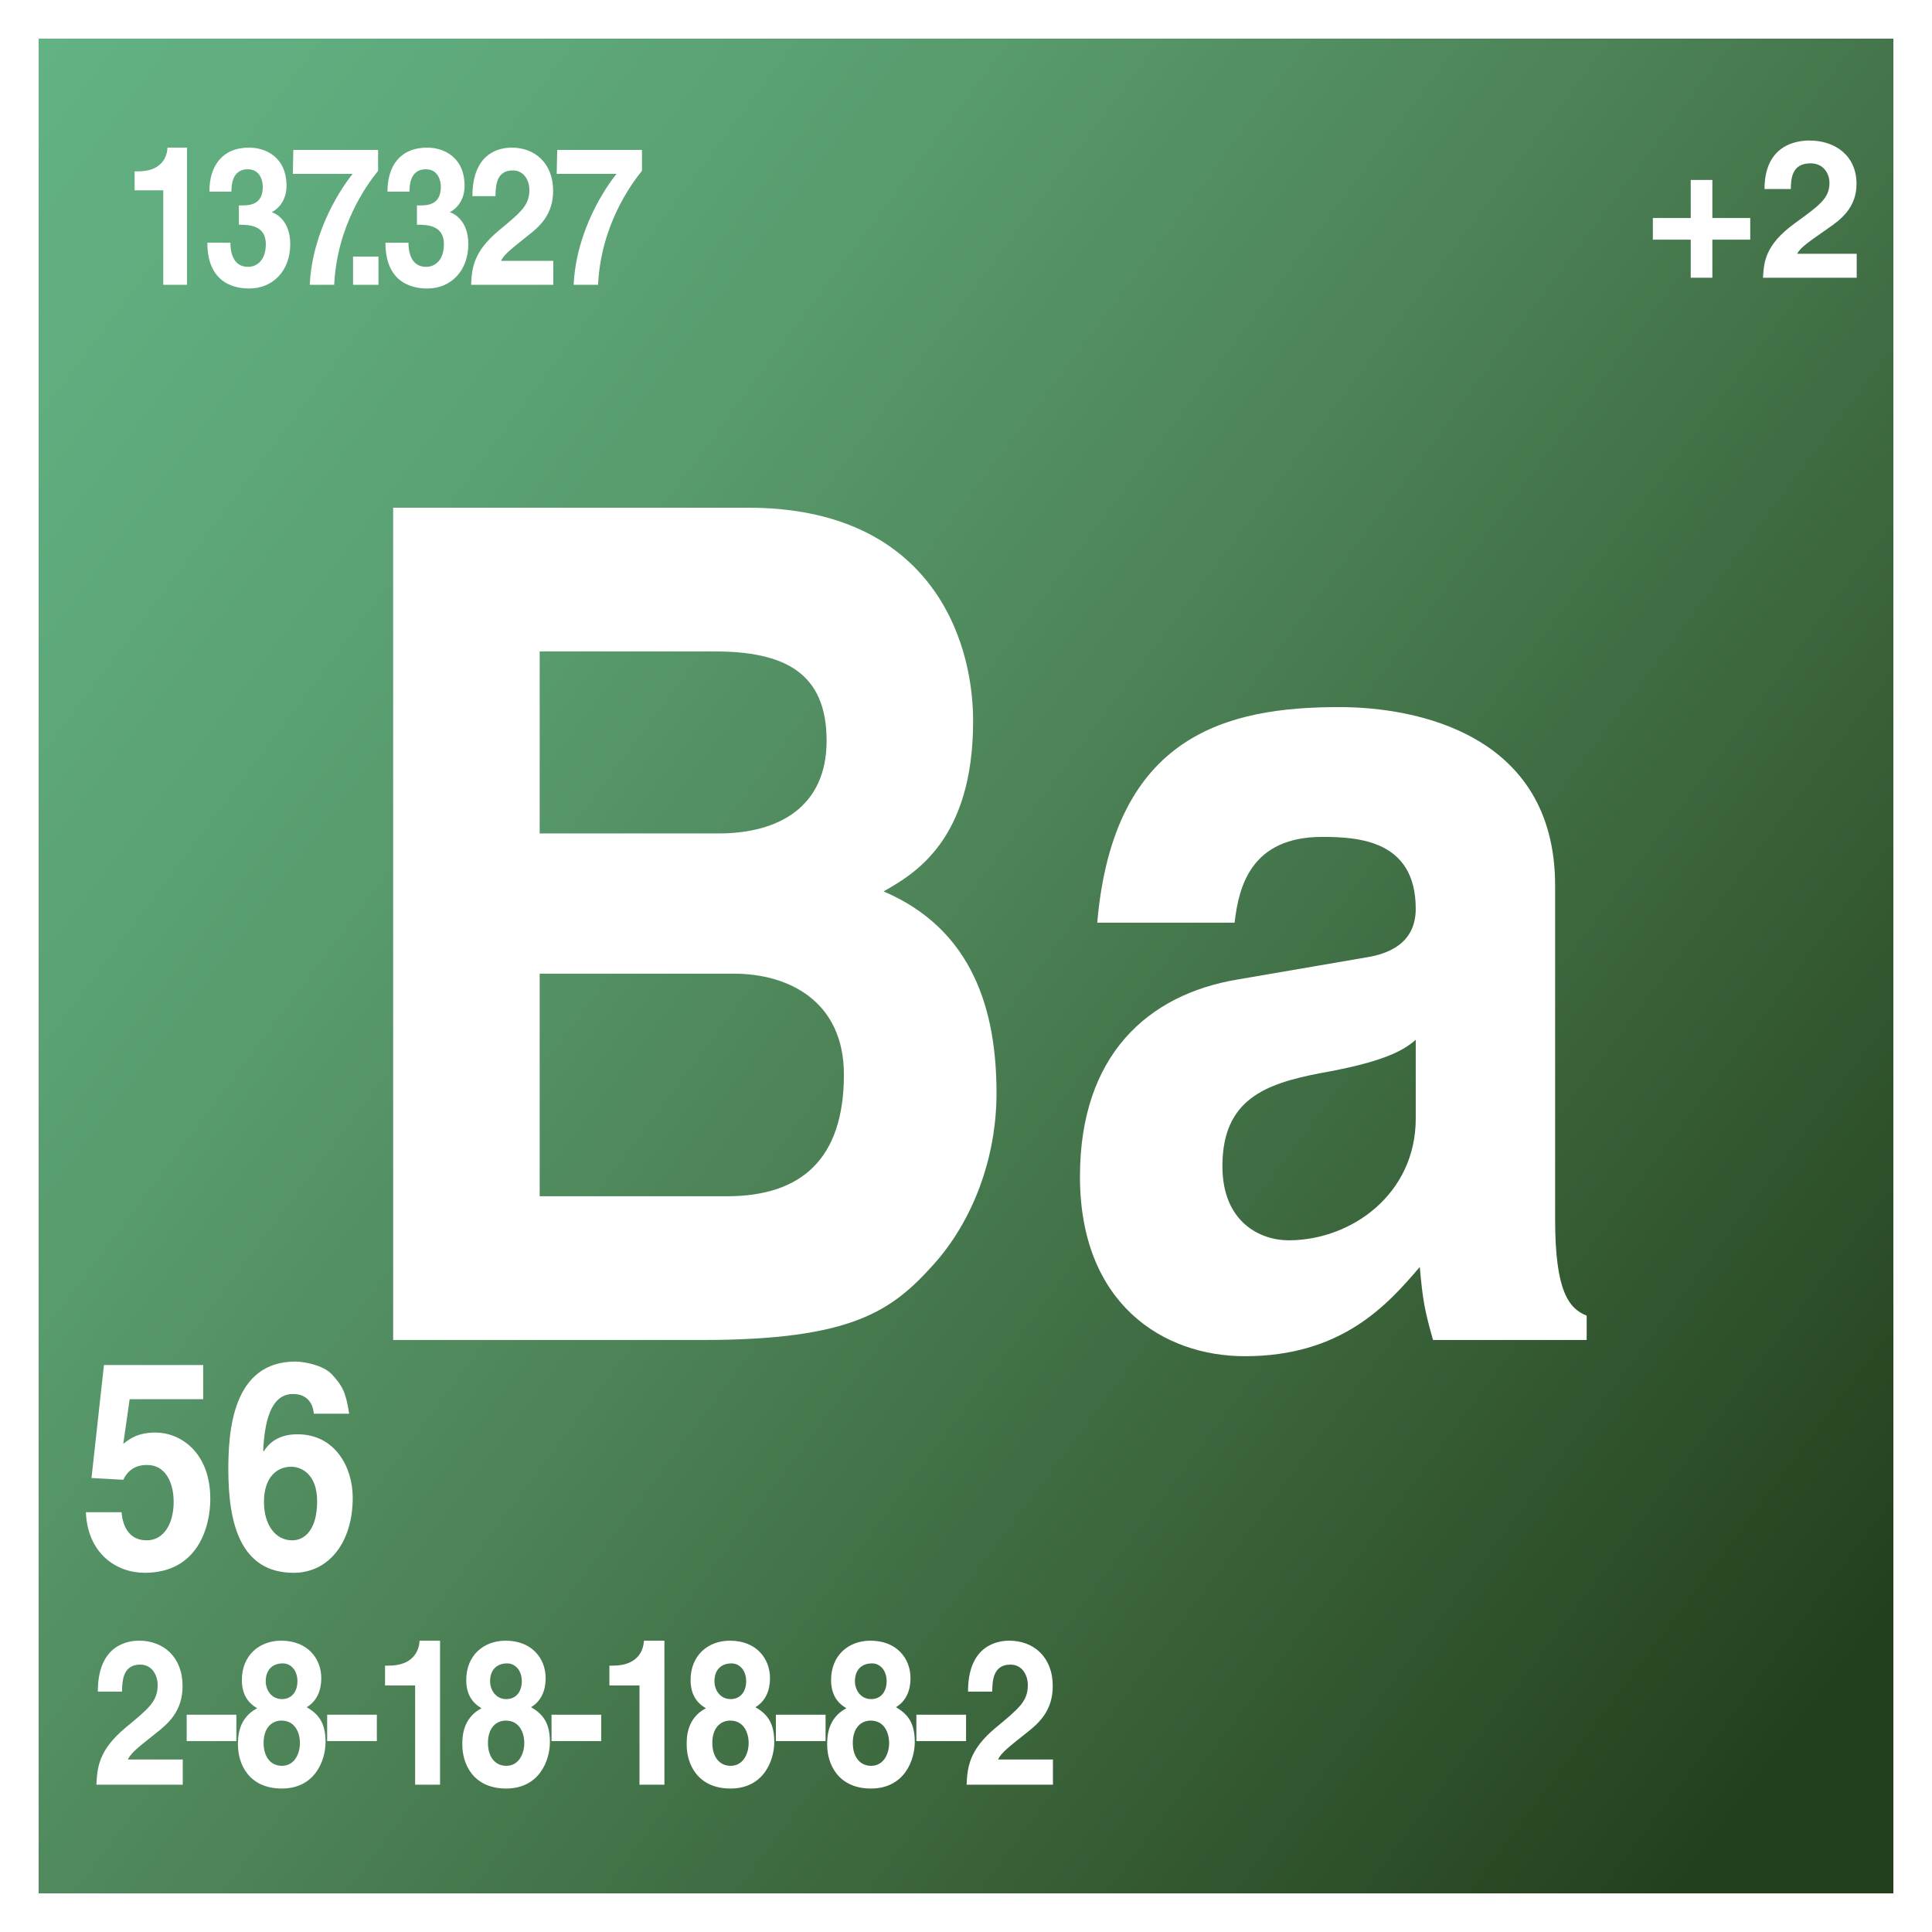
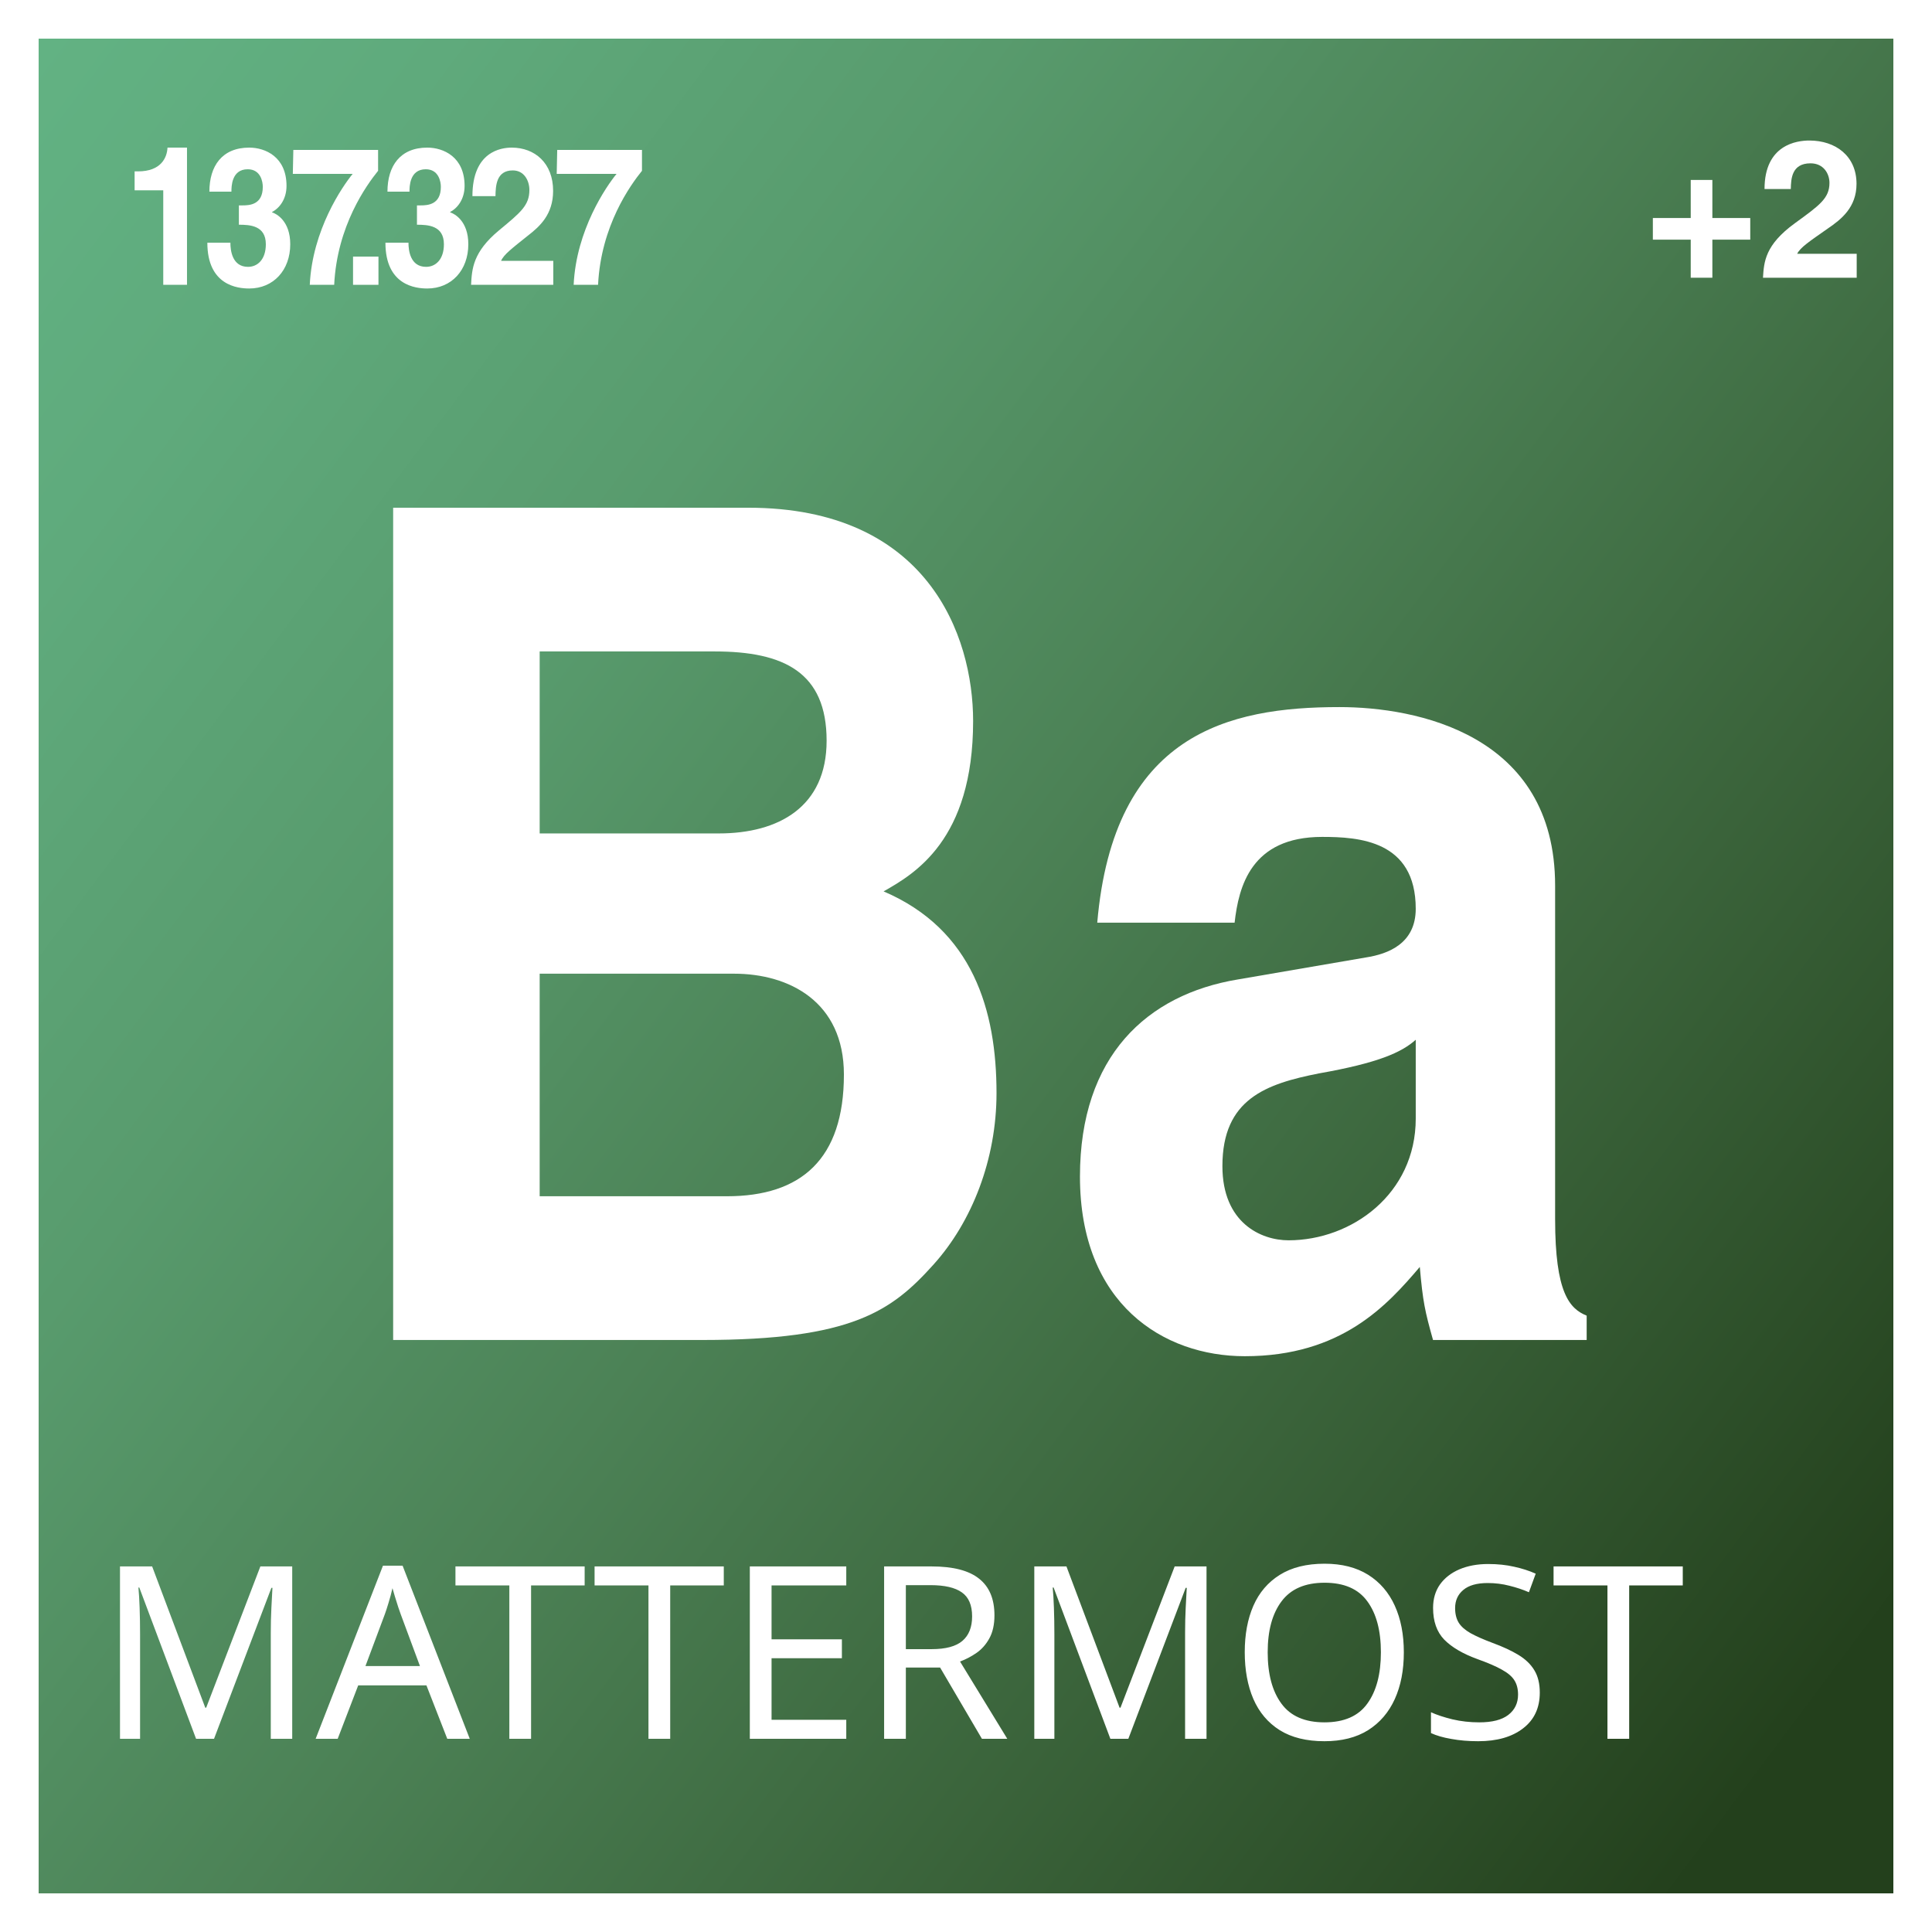
<svg xmlns="http://www.w3.org/2000/svg" version="1.1" x="0px" y="0px" width="200px" height="200px" viewBox="0 0 200 200" enable-background="new 0 0 200 200" xml:space="preserve">
  <g id="Arriere-Plan">
    <rect fill="#FFFFFF" width="200" height="200" />
  </g>
  <g id="Fond">
    <linearGradient id="SVGID_1_" gradientUnits="userSpaceOnUse" x1="-7.222" y1="19.677" x2="193.159" y2="169.789">
      <stop offset="0" style="stop-color:#62B283" />
      <stop offset="0.135" style="stop-color:#5FAA7C" />
      <stop offset="0.317" style="stop-color:#589B6D" />
      <stop offset="0.524" style="stop-color:#4C8256" />
      <stop offset="0.752" style="stop-color:#3A633A" />
      <stop offset="0.993" style="stop-color:#24411D" />
      <stop offset="1" style="stop-color:#23401C" />
    </linearGradient>
    <rect x="4" y="4" fill="url(#SVGID_1_)" width="192" height="192" />
  </g>
  <g id="Texte">
    <g>
      <path fill="#FFFFFF" d="M40.699,52.559h36.76c18.538,0,23.278,13.199,23.278,22.079c0,12.359-6.109,15.839-9.269,17.639    c9.269,3.959,11.691,12.36,11.691,20.879c0,6.84-2.528,13.319-6.53,17.759c-4.319,4.8-8.427,7.8-23.911,7.8H40.699V52.559z     M55.867,86.277h18.539c6.214,0,11.165-2.76,11.165-9.6c0-7.08-4.424-9.24-11.586-9.24H55.867V86.277z M55.867,123.836h19.381    c7.689,0,12.113-3.84,12.113-12.6c0-7.561-5.688-10.44-11.376-10.44H55.867V123.836z" />
      <path fill="#FFFFFF" d="M160.986,126.235c0,7.56,1.475,9.239,3.266,9.96v2.52h-15.906c-0.842-3-1.053-3.96-1.369-7.56    c-3.371,3.96-8.109,9.239-18.117,9.239c-8.426,0-17.063-5.399-17.063-18.599c0-12.479,6.951-18.84,16.326-20.399l13.271-2.28    c2.316-0.36,5.162-1.439,5.162-5.04c0-7.08-5.9-7.44-9.691-7.44c-7.373,0-8.637,5.16-9.059,8.88h-14.219    c1.684-19.559,13.586-22.319,25.068-22.319c7.9,0,22.33,2.76,22.33,18.479V126.235z M146.557,107.636    c-1.477,1.32-3.898,2.4-10.008,3.48c-5.477,1.08-10.006,2.64-10.006,9.6c0,5.88,4.002,7.68,6.846,7.68    c6.531,0,13.168-4.8,13.168-12.6V107.636z" />
    </g>
    <g>
      <path fill="#FFFFFF" d="M175.023,18.628h2.24v3.941h3.922v2.24h-3.922v3.941h-2.24v-3.941h-3.92v-2.24h3.92V18.628z" />
      <path fill="#FFFFFF" d="M182.663,19.568c0-4.621,3.381-5.021,4.642-5.021c2.72,0,4.881,1.601,4.881,4.481    c0,2.44-1.58,3.681-2.961,4.621c-1.881,1.32-2.861,1.96-3.181,2.621h6.161v2.48h-9.702c0.101-1.66,0.22-3.401,3.301-5.641    c2.561-1.86,3.581-2.581,3.581-4.181c0-0.94-0.601-2.021-1.961-2.021c-1.96,0-2.02,1.621-2.04,2.661H182.663z" />
    </g>
    <g>
	</g>
    <g>
	</g>
    <g>
-       <path fill="#FFFFFF" d="M12.762,149.467c0.685-0.54,1.528-1.17,3.345-1.17c2.502,0,5.663,1.979,5.663,6.869    c0,2.91-1.291,7.65-6.795,7.65c-2.923,0-5.899-1.98-6.084-6.271h3.688c0.158,1.74,0.974,2.91,2.607,2.91    c1.765,0,2.792-1.71,2.792-3.989c0-1.891-0.79-3.811-2.739-3.811c-0.5,0-1.765,0.03-2.476,1.53l-3.292-0.18l1.291-11.7h10.271    v3.54h-7.611L12.762,149.467z" />
-       <path fill="#FFFFFF" d="M32.486,146.347c-0.105-1.2-0.79-2.04-2.16-2.04c-2.396,0-2.95,3.12-3.082,5.88l0.053,0.061    c0.5-0.78,1.422-1.771,3.503-1.771c3.872,0,5.715,3.39,5.715,6.569c0,4.65-2.502,7.771-6.11,7.771c-5.663,0-6.769-5.4-6.769-10.71    c0-4.05,0.474-11.159,6.953-11.159c0.764,0,2.897,0.33,3.819,1.38c1.027,1.14,1.396,1.77,1.738,4.02H32.486z M30.143,151.837    c-1.396,0-2.818,0.989-2.818,3.659c0,2.311,1.159,3.96,2.923,3.96c1.343,0,2.581-1.17,2.581-4.05    C32.829,152.706,31.301,151.837,30.143,151.837z" />
-     </g>
-     <g>
	</g>
    <g>
	</g>
    <g>
	</g>
    <g>
      <path fill="#FFFFFF" d="M13.935,17.741h0.351c2.369,0,3.001-1.4,3.054-2.46h2.018v14.203H16.9v-9.782h-2.965V17.741z" />
      <path fill="#FFFFFF" d="M24.73,21.262h0.386c0.737,0,2.088-0.08,2.088-1.92c0-0.52-0.21-1.82-1.562-1.82    c-1.685,0-1.685,1.82-1.685,2.32h-2.281c0-2.661,1.316-4.561,4.124-4.561c1.667,0,3.86,0.96,3.86,3.961    c0,1.44-0.79,2.34-1.492,2.701v0.04c0.439,0.14,1.878,0.88,1.878,3.301c0,2.68-1.737,4.581-4.247,4.581    c-1.176,0-4.334-0.3-4.334-4.741h2.404l-0.018,0.02c0,0.76,0.175,2.48,1.825,2.48c0.983,0,1.843-0.76,1.843-2.34    c0-1.94-1.649-2.021-2.79-2.021V21.262z" />
      <path fill="#FFFFFF" d="M39.14,17.681c-1.193,1.48-4.247,5.682-4.545,11.803h-2.527c0.263-5.681,3.387-10.202,4.439-11.482h-6.194    l0.053-2.48h8.774V17.681z" />
      <path fill="#FFFFFF" d="M39.178,29.484h-2.632v-2.92h2.632V29.484z" />
      <path fill="#FFFFFF" d="M43.163,21.262h0.386c0.737,0,2.088-0.08,2.088-1.92c0-0.52-0.21-1.82-1.562-1.82    c-1.685,0-1.685,1.82-1.685,2.32H40.11c0-2.661,1.316-4.561,4.124-4.561c1.667,0,3.86,0.96,3.86,3.961    c0,1.44-0.79,2.34-1.492,2.701v0.04c0.439,0.14,1.878,0.88,1.878,3.301c0,2.68-1.737,4.581-4.247,4.581    c-1.176,0-4.334-0.3-4.334-4.741h2.404l-0.018,0.02c0,0.76,0.175,2.48,1.825,2.48c0.983,0,1.843-0.76,1.843-2.34    c0-1.94-1.649-2.021-2.79-2.021V21.262z" />
      <path fill="#FFFFFF" d="M48.905,20.302c0-4.621,2.965-5.021,4.071-5.021c2.387,0,4.282,1.601,4.282,4.481    c0,2.44-1.386,3.681-2.597,4.621c-1.649,1.32-2.509,1.96-2.79,2.621h5.405v2.48h-8.511c0.088-1.66,0.193-3.401,2.896-5.641    c2.246-1.86,3.141-2.581,3.141-4.181c0-0.94-0.526-2.021-1.72-2.021c-1.72,0-1.772,1.621-1.79,2.661H48.905z" />
      <path fill="#FFFFFF" d="M66.457,17.681c-1.193,1.48-4.247,5.682-4.545,11.803h-2.527c0.263-5.681,3.387-10.202,4.439-11.482H57.63    l0.053-2.48h8.774V17.681z" />
    </g>
    <g>
-       <path fill="#FFFFFF" d="M10.127,175.113c0-4.851,3.115-5.271,4.276-5.271c2.507,0,4.497,1.68,4.497,4.703    c0,2.562-1.456,3.863-2.728,4.851c-1.733,1.385-2.636,2.057-2.931,2.75h5.677v2.604H9.979c0.092-1.742,0.203-3.569,3.041-5.921    c2.359-1.952,3.3-2.708,3.3-4.388c0-0.987-0.553-2.121-1.807-2.121c-1.807,0-1.862,1.701-1.88,2.793H10.127z" />
-       <path fill="#FFFFFF" d="M24.468,180.236h-5.143v-2.73h5.143V180.236z" />
-       <path fill="#FFFFFF" d="M29.168,185.148c-3.374,0-4.535-2.498-4.535-4.535c0-0.756,0-2.729,1.991-3.779    c-1.032-0.588-1.585-1.532-1.585-2.918c0-2.541,1.788-4.073,4.073-4.073c2.71,0,4.147,1.827,4.147,3.884    c0,1.281-0.461,2.373-1.512,3.003c1.254,0.714,1.954,1.659,1.954,3.591C33.702,182.209,32.633,185.148,29.168,185.148z     M29.131,178.115c-0.94,0-1.843,0.693-1.843,2.31c0,1.428,0.719,2.372,1.898,2.372c1.346,0,1.862-1.322,1.862-2.352    C31.048,179.396,30.568,178.115,29.131,178.115z M30.79,174.042c0-1.134-0.682-1.848-1.512-1.848c-1.161,0-1.77,0.756-1.77,1.848    c0,0.882,0.571,1.848,1.677,1.848C30.2,175.89,30.79,175.113,30.79,174.042z" />
-       <path fill="#FFFFFF" d="M39.011,180.236h-5.143v-2.73h5.143V180.236z" />
-       <path fill="#FFFFFF" d="M39.859,172.426h0.369c2.488,0,3.152-1.471,3.207-2.583h2.12v14.907h-2.581v-10.268h-3.115V172.426z" />
-       <path fill="#FFFFFF" d="M52.394,185.148c-3.374,0-4.535-2.498-4.535-4.535c0-0.756,0-2.729,1.991-3.779    c-1.032-0.588-1.585-1.532-1.585-2.918c0-2.541,1.788-4.073,4.073-4.073c2.71,0,4.147,1.827,4.147,3.884    c0,1.281-0.461,2.373-1.512,3.003c1.254,0.714,1.954,1.659,1.954,3.591C56.928,182.209,55.858,185.148,52.394,185.148z     M52.356,178.115c-0.94,0-1.843,0.693-1.843,2.31c0,1.428,0.719,2.372,1.898,2.372c1.346,0,1.862-1.322,1.862-2.352    C54.273,179.396,53.794,178.115,52.356,178.115z M54.016,174.042c0-1.134-0.682-1.848-1.512-1.848c-1.161,0-1.77,0.756-1.77,1.848    c0,0.882,0.571,1.848,1.677,1.848C53.426,175.89,54.016,175.113,54.016,174.042z" />
-       <path fill="#FFFFFF" d="M62.236,180.236h-5.143v-2.73h5.143V180.236z" />
-       <path fill="#FFFFFF" d="M63.084,172.426h0.369c2.488,0,3.152-1.471,3.207-2.583h2.12v14.907h-2.581v-10.268h-3.115V172.426z" />
-       <path fill="#FFFFFF" d="M75.619,185.148c-3.374,0-4.535-2.498-4.535-4.535c0-0.756,0-2.729,1.991-3.779    c-1.032-0.588-1.585-1.532-1.585-2.918c0-2.541,1.788-4.073,4.073-4.073c2.71,0,4.147,1.827,4.147,3.884    c0,1.281-0.461,2.373-1.512,3.003c1.254,0.714,1.954,1.659,1.954,3.591C80.153,182.209,79.084,185.148,75.619,185.148z     M75.582,178.115c-0.94,0-1.843,0.693-1.843,2.31c0,1.428,0.719,2.372,1.898,2.372c1.346,0,1.862-1.322,1.862-2.352    C77.499,179.396,77.02,178.115,75.582,178.115z M77.241,174.042c0-1.134-0.682-1.848-1.512-1.848c-1.161,0-1.77,0.756-1.77,1.848    c0,0.882,0.571,1.848,1.677,1.848C76.651,175.89,77.241,175.113,77.241,174.042z" />
-       <path fill="#FFFFFF" d="M85.462,180.236h-5.143v-2.73h5.143V180.236z" />
-       <path fill="#FFFFFF" d="M90.162,185.148c-3.373,0-4.534-2.498-4.534-4.535c0-0.756,0-2.729,1.991-3.779    c-1.032-0.588-1.585-1.532-1.585-2.918c0-2.541,1.788-4.073,4.074-4.073c2.709,0,4.147,1.827,4.147,3.884    c0,1.281-0.461,2.373-1.511,3.003c1.253,0.714,1.954,1.659,1.954,3.591C94.697,182.209,93.628,185.148,90.162,185.148z     M90.125,178.115c-0.94,0-1.843,0.693-1.843,2.31c0,1.428,0.719,2.372,1.898,2.372c1.346,0,1.862-1.322,1.862-2.352    C92.042,179.396,91.563,178.115,90.125,178.115z M91.784,174.042c0-1.134-0.682-1.848-1.511-1.848c-1.161,0-1.77,0.756-1.77,1.848    c0,0.882,0.571,1.848,1.677,1.848C91.194,175.89,91.784,175.113,91.784,174.042z" />
-       <path fill="#FFFFFF" d="M100.006,180.236h-5.143v-2.73h5.143V180.236z" />
-       <path fill="#FFFFFF" d="M100.208,175.113c0-4.851,3.115-5.271,4.276-5.271c2.507,0,4.497,1.68,4.497,4.703    c0,2.562-1.456,3.863-2.728,4.851c-1.732,1.385-2.636,2.057-2.931,2.75H109v2.604h-8.939c0.092-1.742,0.202-3.569,3.041-5.921    c2.359-1.952,3.3-2.708,3.3-4.388c0-0.987-0.554-2.121-1.807-2.121c-1.807,0-1.861,1.701-1.88,2.793H100.208z" />
-     </g>
-     <g>
	</g>
    <g>
	</g>
    <g>
- 	</g>
+       <text x="10" y="180" font-family="sans-serif" font-size="25px" fill="#FFFFFF">MATTERMOST</text>
+     </g>
    <g>
	</g>
    <g>
	</g>
    <g>
	</g>
  </g>
</svg>
